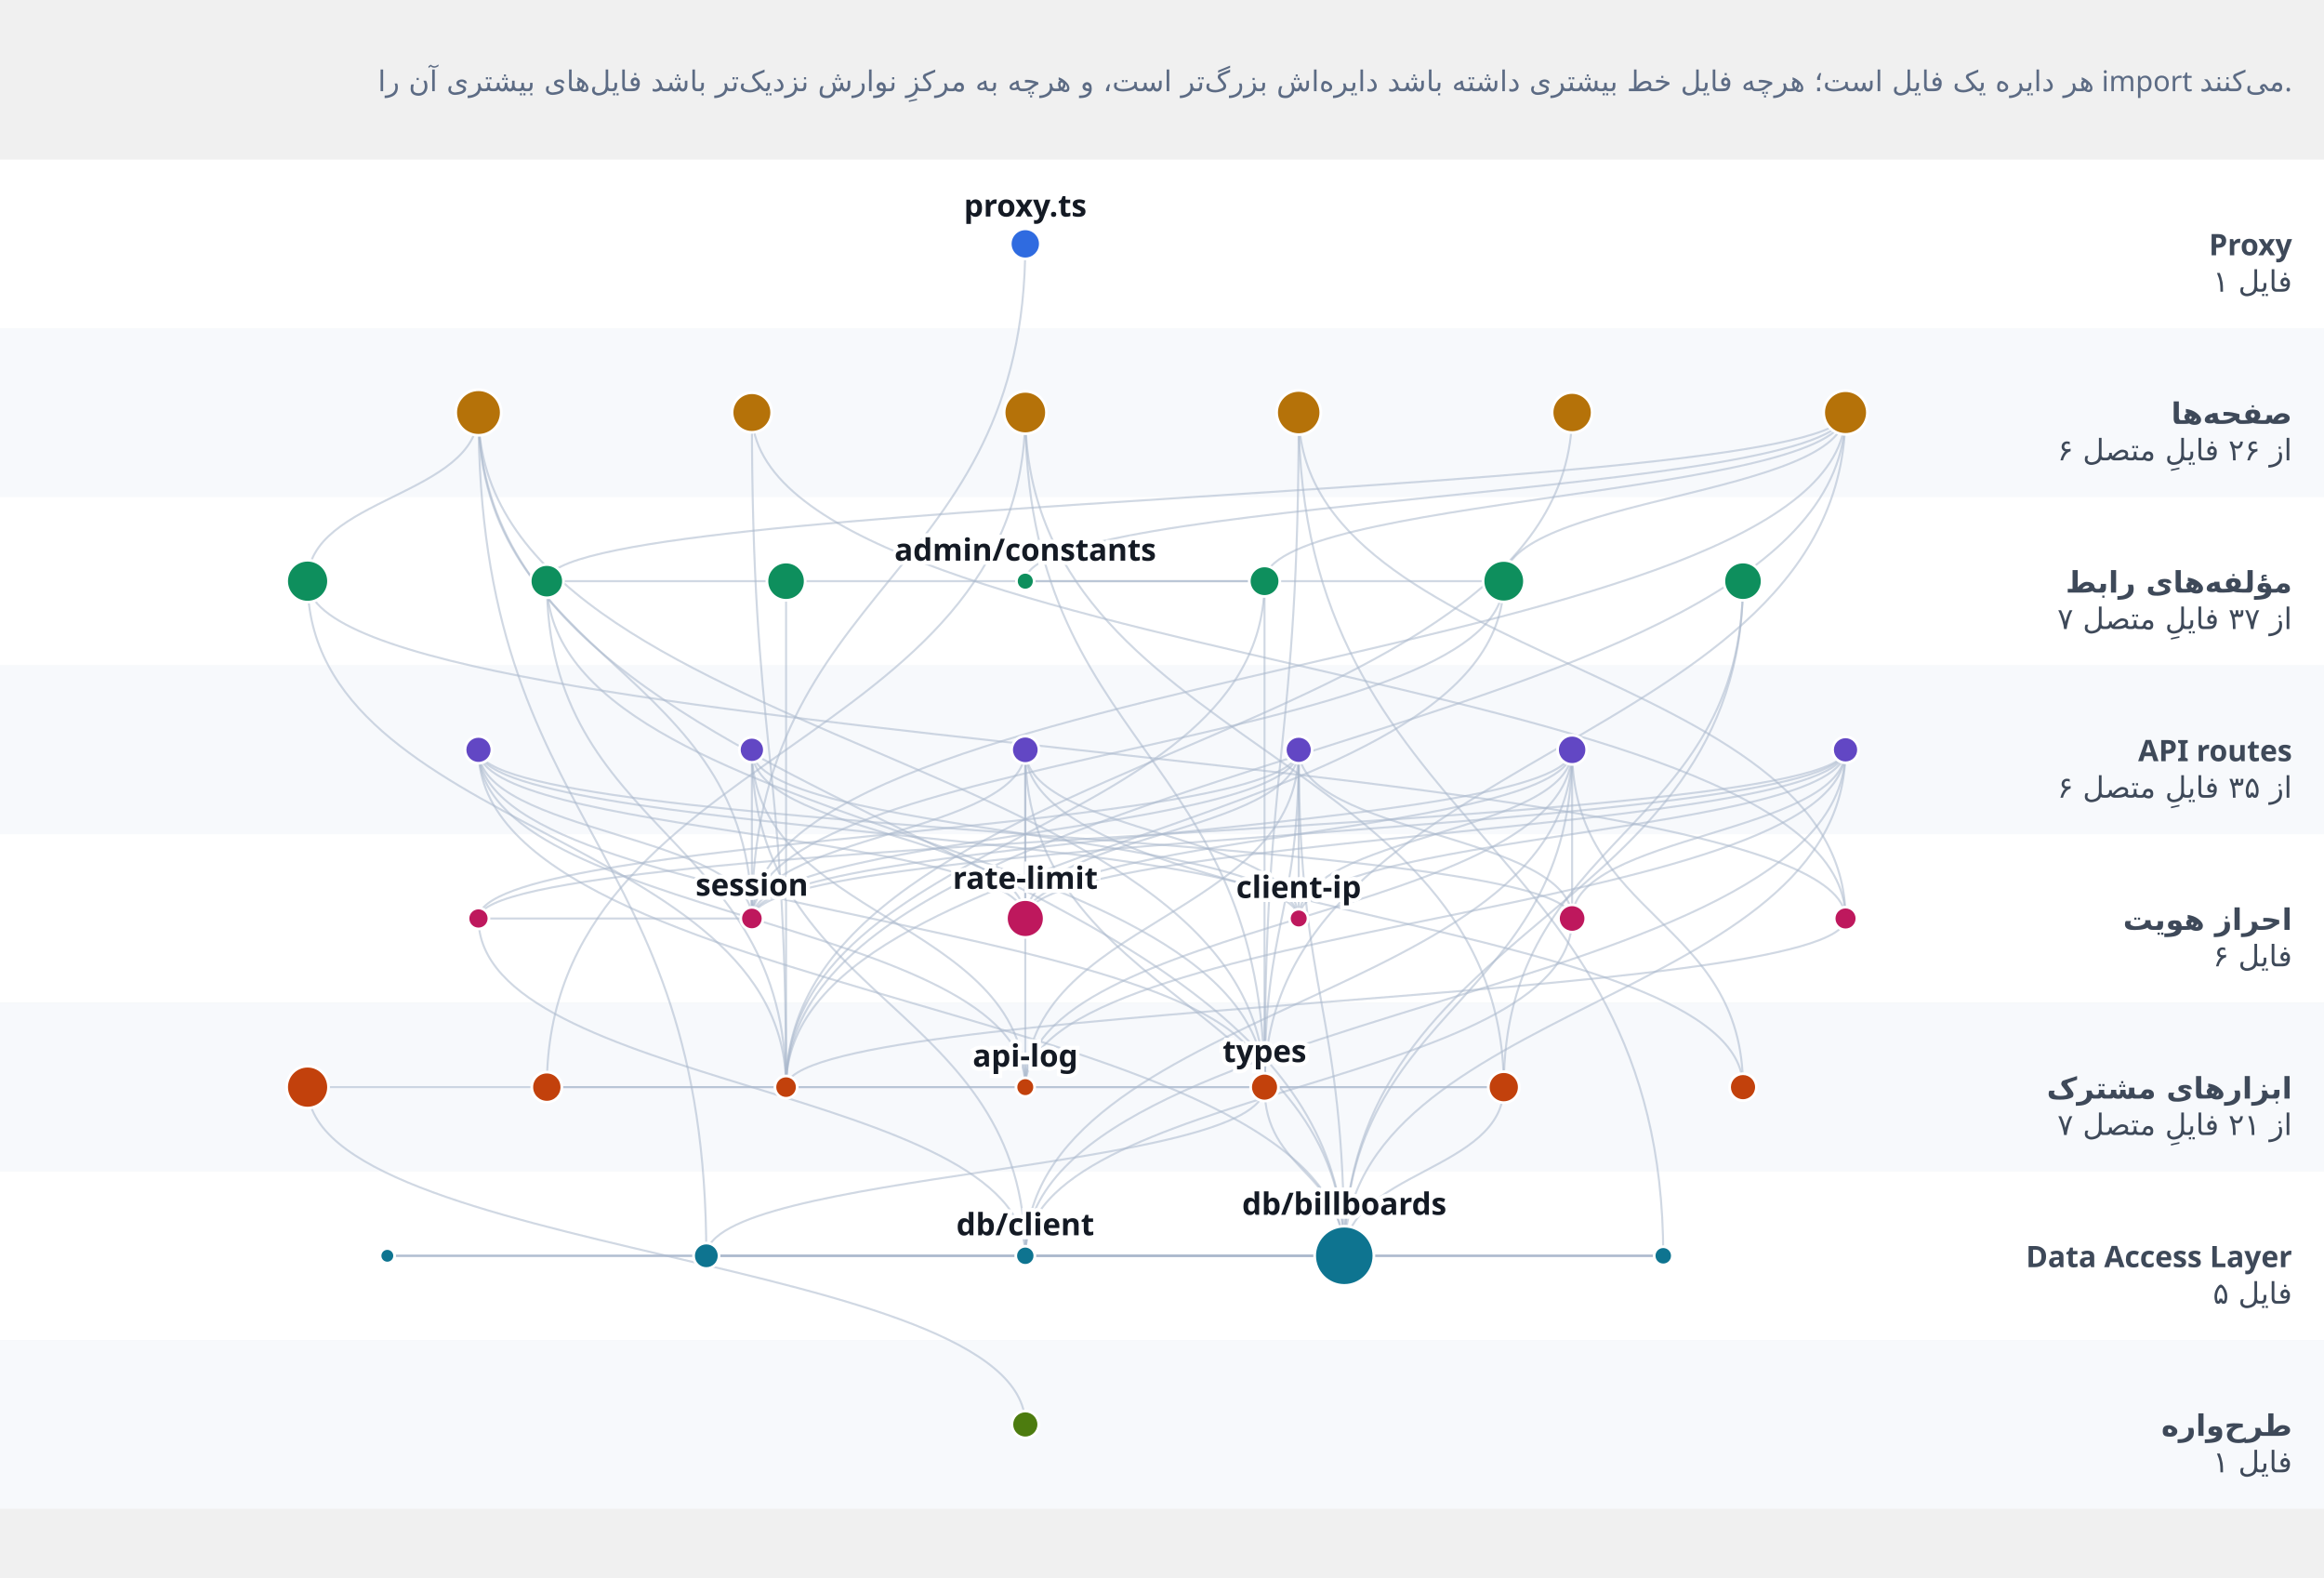
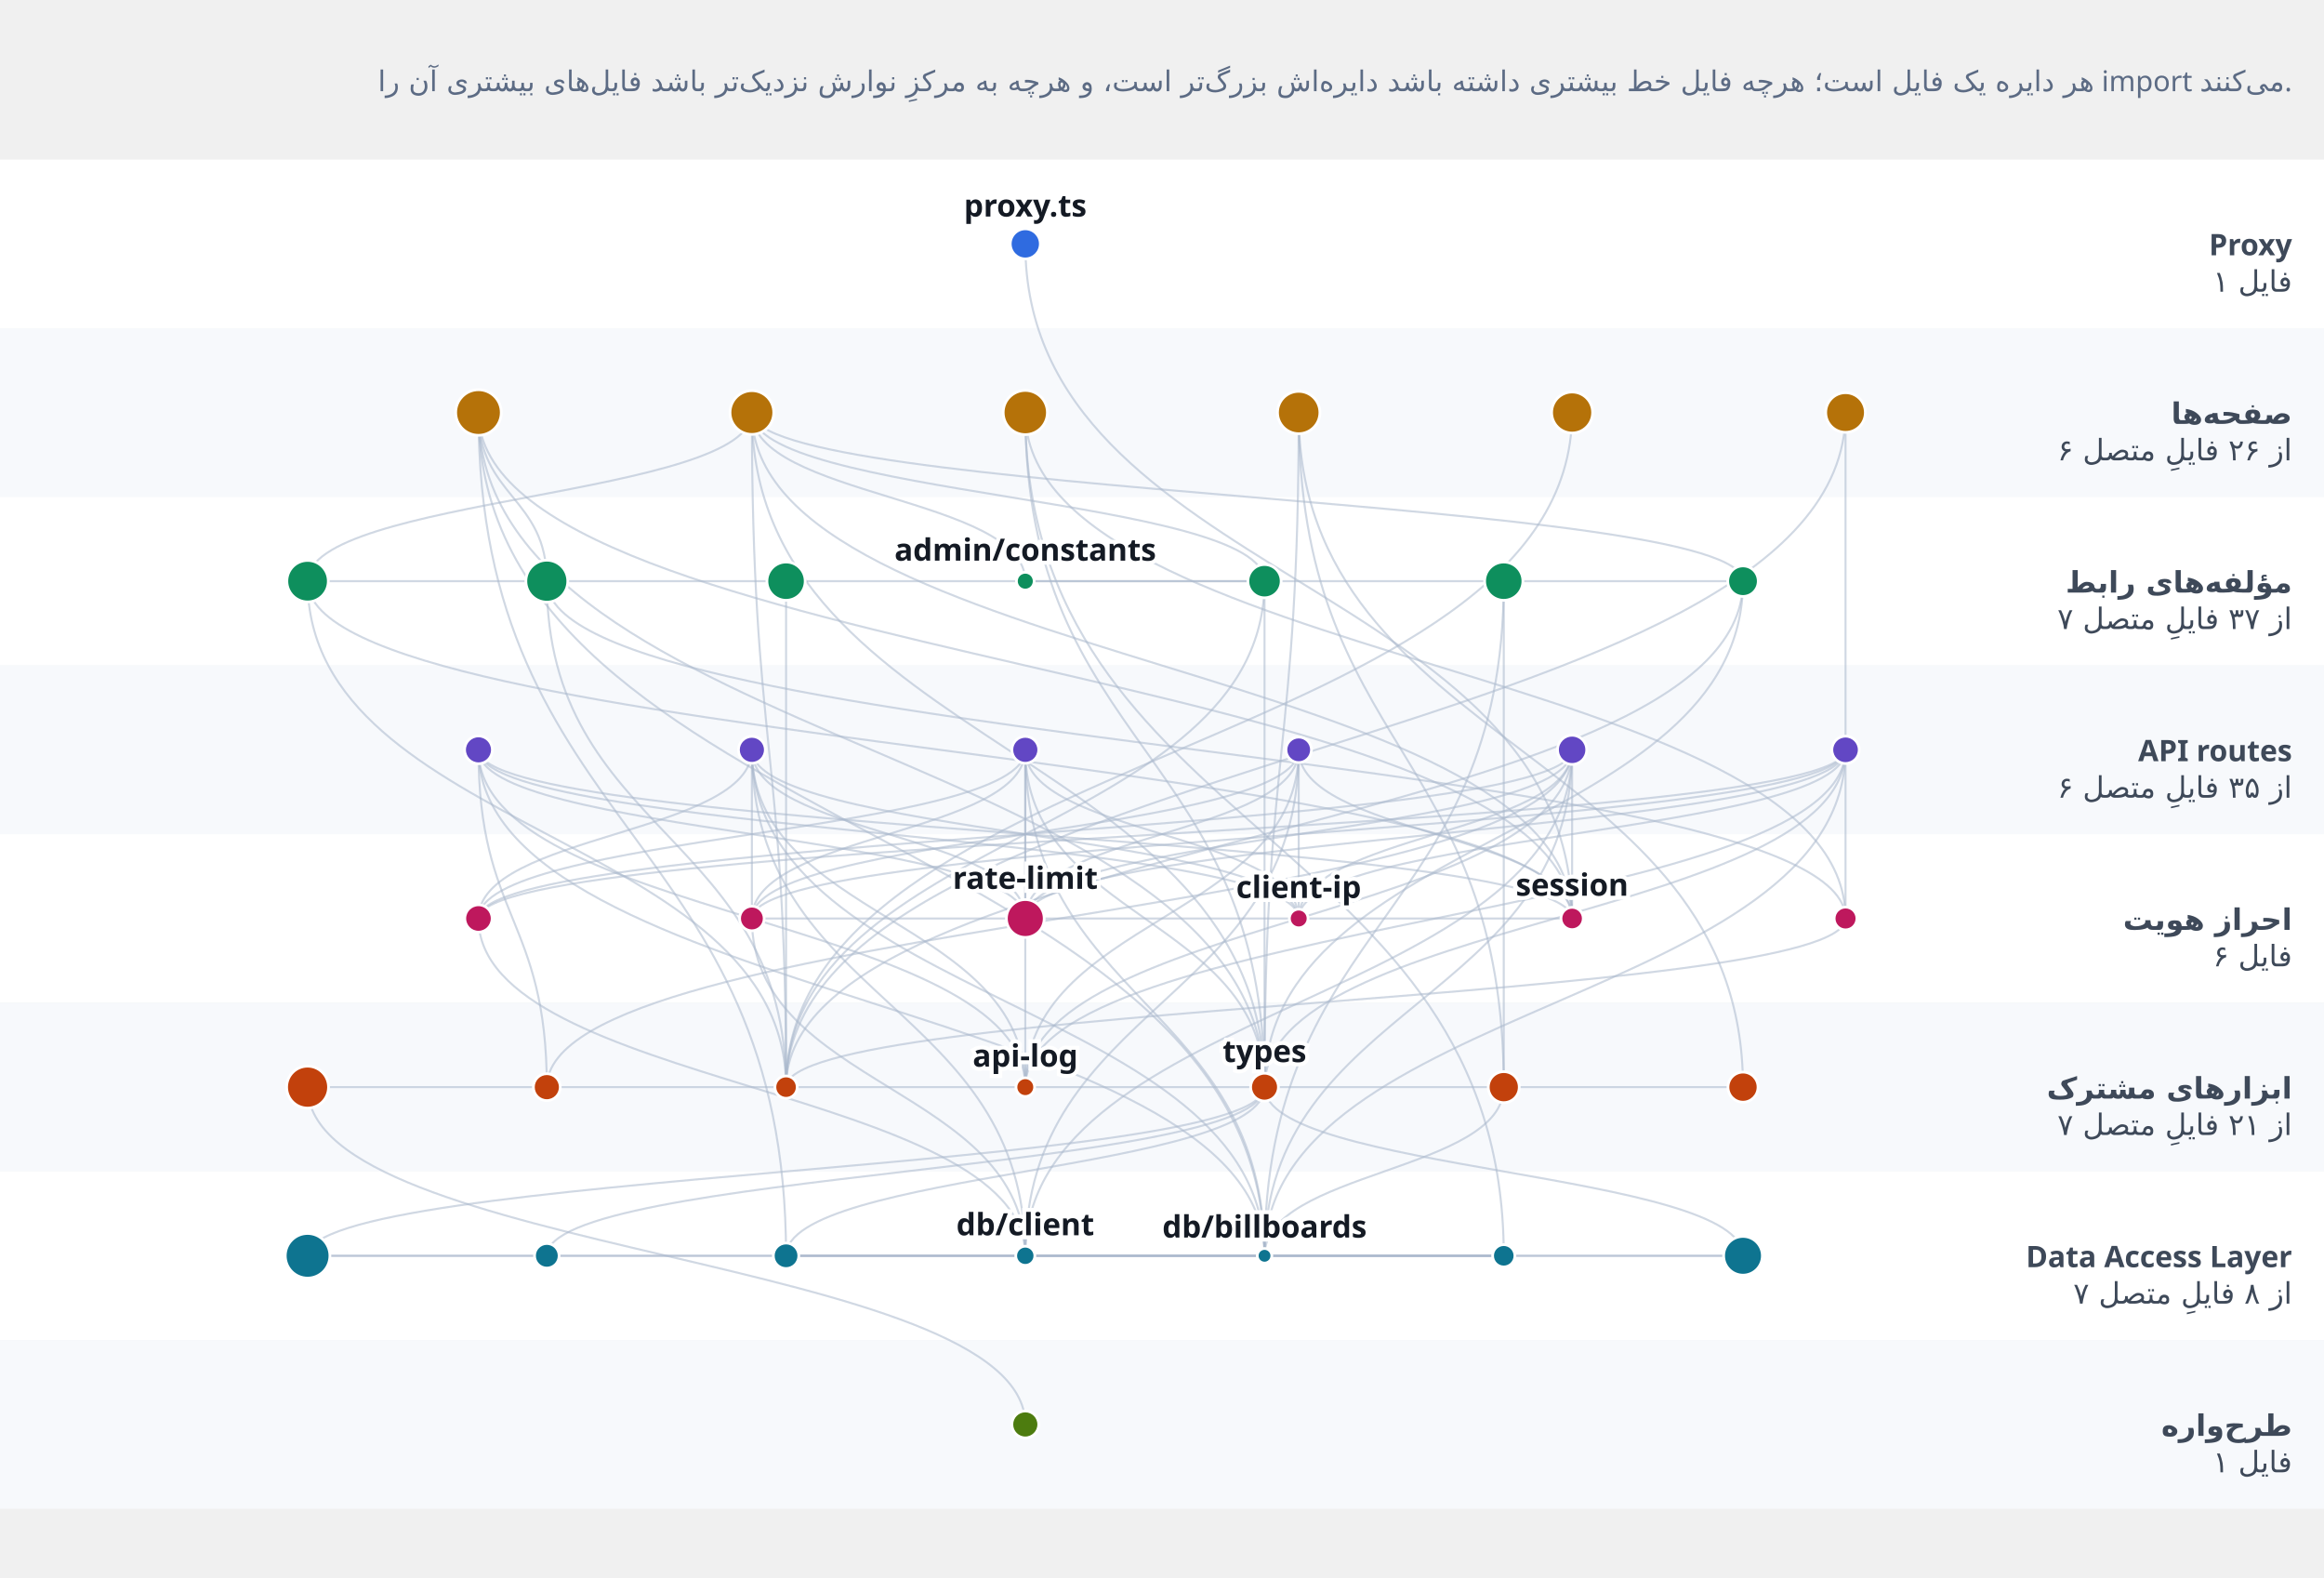
<svg xmlns="http://www.w3.org/2000/svg" viewBox="0 0 1020 692" font-family="Vazirmatn, sans-serif">
  <style>text{font-size:13px;fill:#3E4959}.hub{font-size:13.5px;font-weight:700;fill:#141A24}.key{font-size:12.5px;fill:#5C6B84}</style>
  <text class="key" x="1006" y="40" text-anchor="end">هر دایره یک فایل است؛ هرچه فایل خط بیشتری داشته باشد دایره‌اش بزرگ‌تر است، و هرچه به مرکزِ نوارش نزدیک‌تر باشد فایل‌های بیشتری آن را import می‌کنند.</text>
  <rect x="0" y="70" width="1020" height="74" fill="#FFFFFF" />
  <text x="1006" y="112" text-anchor="end" font-weight="700" fill="#2F6BE0">Proxy</text>
  <text x="1006" y="128" text-anchor="end" font-size="11" fill="#8B97A8">۱ فایل</text>
  <rect x="0" y="144" width="1020" height="74" fill="#F7F9FC" />
  <text x="1006" y="186" text-anchor="end" font-weight="700" fill="#B57209">صفحه‌ها</text>
  <text x="1006" y="202" text-anchor="end" font-size="11" fill="#8B97A8">۶ از ۲۶ فایلِ متصل</text>
  <rect x="0" y="218" width="1020" height="74" fill="#FFFFFF" />
  <text x="1006" y="260" text-anchor="end" font-weight="700" fill="#0E8F5D">مؤلفه‌های رابط</text>
  <text x="1006" y="276" text-anchor="end" font-size="11" fill="#8B97A8">۷ از ۳۷ فایلِ متصل</text>
  <rect x="0" y="292" width="1020" height="74" fill="#F7F9FC" />
  <text x="1006" y="334" text-anchor="end" font-weight="700" fill="#6247C4">API routes</text>
  <text x="1006" y="350" text-anchor="end" font-size="11" fill="#8B97A8">۶ از ۳۵ فایلِ متصل</text>
  <rect x="0" y="366" width="1020" height="74" fill="#FFFFFF" />
  <text x="1006" y="408" text-anchor="end" font-weight="700" fill="#BE185D">احراز هویت</text>
  <text x="1006" y="424" text-anchor="end" font-size="11" fill="#8B97A8">۶ فایل</text>
  <rect x="0" y="440" width="1020" height="74" fill="#F7F9FC" />
  <text x="1006" y="482" text-anchor="end" font-weight="700" fill="#C2410C">ابزارهای مشترک</text>
  <text x="1006" y="498" text-anchor="end" font-size="11" fill="#8B97A8">۷ از ۲۱ فایلِ متصل</text>
  <rect x="0" y="514" width="1020" height="74" fill="#FFFFFF" />
  <text x="1006" y="556" text-anchor="end" font-weight="700" fill="#0E7490">Data Access Layer</text>
-   <text x="1006" y="572" text-anchor="end" font-size="11" fill="#8B97A8">۵ فایل</text>
+   <text x="1006" y="572" text-anchor="end" font-size="11" fill="#8B97A8">۷ از ۸ فایلِ متصل</text>
  <rect x="0" y="588" width="1020" height="74" fill="#F7F9FC" />
  <text x="1006" y="630" text-anchor="end" font-weight="700" fill="#4D7C0F">طرح‌واره</text>
  <text x="1006" y="646" text-anchor="end" font-size="11" fill="#8B97A8">۱ فایل</text>
-   <path d="M450,107 C450,255 330,255 330,403" fill="none" stroke="#AAB8CC" stroke-width="0.9" opacity="0.55" />
-   <path d="M570,181 C570,292 810,292 810,403" fill="none" stroke="#AAB8CC" stroke-width="0.9" opacity="0.55" />
-   <path d="M570,181 C570,366 730,366 730,551" fill="none" stroke="#AAB8CC" stroke-width="0.9" opacity="0.55" />
+   <path d="M450,107 C450,255 690,255 690,403" fill="none" stroke="#AAB8CC" stroke-width="0.9" opacity="0.55" />
+   <path d="M450,181 C450,292 810,292 810,403" fill="none" stroke="#AAB8CC" stroke-width="0.9" opacity="0.55" />
+   <path d="M450,181 C450,366 660,366 660,551" fill="none" stroke="#AAB8CC" stroke-width="0.9" opacity="0.55" />
+   <path d="M450,181 C450,329 555,329 555,477" fill="none" stroke="#AAB8CC" stroke-width="0.9" opacity="0.55" />
+   <path d="M690,181 C690,329 345,329 345,477" fill="none" stroke="#AAB8CC" stroke-width="0.9" opacity="0.55" />
+   <path d="M330,181 C330,218 765,218 765,255" fill="none" stroke="#AAB8CC" stroke-width="0.9" opacity="0.55" />
+   <path d="M330,181 C330,218 555,218 555,255" fill="none" stroke="#AAB8CC" stroke-width="0.9" opacity="0.55" />
+   <path d="M330,181 C330,218 135,218 135,255" fill="none" stroke="#AAB8CC" stroke-width="0.9" opacity="0.55" />
+   <path d="M330,181 C330,218 450,218 450,255" fill="none" stroke="#AAB8CC" stroke-width="0.9" opacity="0.55" />
+   <path d="M330,181 C330,292 690,292 690,403" fill="none" stroke="#AAB8CC" stroke-width="0.9" opacity="0.55" />
+   <path d="M330,181 C330,329 345,329 345,477" fill="none" stroke="#AAB8CC" stroke-width="0.9" opacity="0.55" />
+   <path d="M330,181 C330,329 555,329 555,477" fill="none" stroke="#AAB8CC" stroke-width="0.9" opacity="0.55" />
+   <path d="M570,181 C570,329 660,329 660,477" fill="none" stroke="#AAB8CC" stroke-width="0.9" opacity="0.55" />
+   <path d="M570,181 C570,329 765,329 765,477" fill="none" stroke="#AAB8CC" stroke-width="0.9" opacity="0.55" />
  <path d="M570,181 C570,329 555,329 555,477" fill="none" stroke="#AAB8CC" stroke-width="0.9" opacity="0.55" />
-   <path d="M690,181 C690,329 345,329 345,477" fill="none" stroke="#AAB8CC" stroke-width="0.9" opacity="0.55" />
-   <path d="M810,181 C810,218 555,218 555,255" fill="none" stroke="#AAB8CC" stroke-width="0.9" opacity="0.55" />
-   <path d="M810,181 C810,218 240,218 240,255" fill="none" stroke="#AAB8CC" stroke-width="0.9" opacity="0.55" />
-   <path d="M810,181 C810,218 660,218 660,255" fill="none" stroke="#AAB8CC" stroke-width="0.9" opacity="0.55" />
-   <path d="M810,181 C810,218 450,218 450,255" fill="none" stroke="#AAB8CC" stroke-width="0.9" opacity="0.55" />
-   <path d="M810,181 C810,292 330,292 330,403" fill="none" stroke="#AAB8CC" stroke-width="0.9" opacity="0.55" />
-   <path d="M810,181 C810,329 345,329 345,477" fill="none" stroke="#AAB8CC" stroke-width="0.9" opacity="0.55" />
-   <path d="M810,181 C810,329 555,329 555,477" fill="none" stroke="#AAB8CC" stroke-width="0.9" opacity="0.55" />
-   <path d="M450,181 C450,329 660,329 660,477" fill="none" stroke="#AAB8CC" stroke-width="0.9" opacity="0.55" />
-   <path d="M450,181 C450,329 240,329 240,477" fill="none" stroke="#AAB8CC" stroke-width="0.9" opacity="0.55" />
-   <path d="M450,181 C450,329 555,329 555,477" fill="none" stroke="#AAB8CC" stroke-width="0.9" opacity="0.55" />
+   <path d="M570,329 C570,403 450,403 450,477" fill="none" stroke="#AAB8CC" stroke-width="0.9" opacity="0.55" />
+   <path d="M570,329 C570,366 570,366 570,403" fill="none" stroke="#AAB8CC" stroke-width="0.9" opacity="0.55" />
+   <path d="M570,329 C570,366 450,366 450,403" fill="none" stroke="#AAB8CC" stroke-width="0.9" opacity="0.55" />
+   <path d="M570,329 C570,366 690,366 690,403" fill="none" stroke="#AAB8CC" stroke-width="0.9" opacity="0.55" />
+   <path d="M570,329 C570,366 330,366 330,403" fill="none" stroke="#AAB8CC" stroke-width="0.9" opacity="0.55" />
+   <path d="M570,329 C570,440 450,440 450,551" fill="none" stroke="#AAB8CC" stroke-width="0.9" opacity="0.55" />
+   <path d="M210,329 C210,403 450,403 450,477" fill="none" stroke="#AAB8CC" stroke-width="0.9" opacity="0.55" />
+   <path d="M210,329 C210,366 570,366 570,403" fill="none" stroke="#AAB8CC" stroke-width="0.9" opacity="0.55" />
+   <path d="M210,329 C210,366 450,366 450,403" fill="none" stroke="#AAB8CC" stroke-width="0.9" opacity="0.55" />
+   <path d="M210,329 C210,366 690,366 690,403" fill="none" stroke="#AAB8CC" stroke-width="0.9" opacity="0.55" />
+   <path d="M210,329 C210,440 555,440 555,551" fill="none" stroke="#AAB8CC" stroke-width="0.9" opacity="0.55" />
+   <path d="M210,329 C210,403 240,403 240,477" fill="none" stroke="#AAB8CC" stroke-width="0.9" opacity="0.55" />
+   <path d="M690,329 C690,403 450,403 450,477" fill="none" stroke="#AAB8CC" stroke-width="0.9" opacity="0.55" />
+   <path d="M690,329 C690,366 210,366 210,403" fill="none" stroke="#AAB8CC" stroke-width="0.9" opacity="0.55" />
+   <path d="M690,329 C690,366 570,366 570,403" fill="none" stroke="#AAB8CC" stroke-width="0.9" opacity="0.55" />
+   <path d="M690,329 C690,366 450,366 450,403" fill="none" stroke="#AAB8CC" stroke-width="0.9" opacity="0.55" />
+   <path d="M690,329 C690,366 690,366 690,403" fill="none" stroke="#AAB8CC" stroke-width="0.9" opacity="0.55" />
+   <path d="M690,329 C690,440 555,440 555,551" fill="none" stroke="#AAB8CC" stroke-width="0.9" opacity="0.55" />
+   <path d="M690,329 C690,440 450,440 450,551" fill="none" stroke="#AAB8CC" stroke-width="0.9" opacity="0.55" />
+   <path d="M690,329 C690,403 240,403 240,477" fill="none" stroke="#AAB8CC" stroke-width="0.9" opacity="0.55" />
+   <path d="M450,329 C450,403 450,403 450,477" fill="none" stroke="#AAB8CC" stroke-width="0.9" opacity="0.55" />
+   <path d="M450,329 C450,366 210,366 210,403" fill="none" stroke="#AAB8CC" stroke-width="0.9" opacity="0.55" />
+   <path d="M450,329 C450,366 570,366 570,403" fill="none" stroke="#AAB8CC" stroke-width="0.9" opacity="0.55" />
+   <path d="M450,329 C450,366 450,366 450,403" fill="none" stroke="#AAB8CC" stroke-width="0.9" opacity="0.55" />
+   <path d="M450,329 C450,366 330,366 330,403" fill="none" stroke="#AAB8CC" stroke-width="0.9" opacity="0.55" />
+   <path d="M450,329 C450,440 555,440 555,551" fill="none" stroke="#AAB8CC" stroke-width="0.9" opacity="0.55" />
+   <path d="M450,329 C450,403 555,403 555,477" fill="none" stroke="#AAB8CC" stroke-width="0.9" opacity="0.55" />
+   <path d="M810,329 C810,403 450,403 450,477" fill="none" stroke="#AAB8CC" stroke-width="0.9" opacity="0.55" />
+   <path d="M810,329 C810,366 210,366 210,403" fill="none" stroke="#AAB8CC" stroke-width="0.9" opacity="0.55" />
+   <path d="M810,329 C810,366 570,366 570,403" fill="none" stroke="#AAB8CC" stroke-width="0.9" opacity="0.55" />
+   <path d="M810,329 C810,366 450,366 450,403" fill="none" stroke="#AAB8CC" stroke-width="0.9" opacity="0.55" />
+   <path d="M810,329 C810,366 330,366 330,403" fill="none" stroke="#AAB8CC" stroke-width="0.9" opacity="0.55" />
+   <path d="M810,329 C810,440 555,440 555,551" fill="none" stroke="#AAB8CC" stroke-width="0.9" opacity="0.55" />
+   <path d="M810,329 C810,403 555,403 555,477" fill="none" stroke="#AAB8CC" stroke-width="0.9" opacity="0.55" />
  <path d="M330,329 C330,403 450,403 450,477" fill="none" stroke="#AAB8CC" stroke-width="0.9" opacity="0.55" />
+   <path d="M330,329 C330,366 210,366 210,403" fill="none" stroke="#AAB8CC" stroke-width="0.9" opacity="0.55" />
  <path d="M330,329 C330,366 570,366 570,403" fill="none" stroke="#AAB8CC" stroke-width="0.9" opacity="0.55" />
  <path d="M330,329 C330,366 450,366 450,403" fill="none" stroke="#AAB8CC" stroke-width="0.9" opacity="0.55" />
  <path d="M330,329 C330,366 330,366 330,403" fill="none" stroke="#AAB8CC" stroke-width="0.9" opacity="0.55" />
+   <path d="M330,329 C330,440 555,440 555,551" fill="none" stroke="#AAB8CC" stroke-width="0.9" opacity="0.55" />
  <path d="M330,329 C330,440 450,440 450,551" fill="none" stroke="#AAB8CC" stroke-width="0.9" opacity="0.55" />
-   <path d="M450,329 C450,403 450,403 450,477" fill="none" stroke="#AAB8CC" stroke-width="0.9" opacity="0.55" />
-   <path d="M450,329 C450,366 570,366 570,403" fill="none" stroke="#AAB8CC" stroke-width="0.9" opacity="0.55" />
-   <path d="M450,329 C450,366 450,366 450,403" fill="none" stroke="#AAB8CC" stroke-width="0.9" opacity="0.55" />
-   <path d="M450,329 C450,366 330,366 330,403" fill="none" stroke="#AAB8CC" stroke-width="0.9" opacity="0.55" />
-   <path d="M450,329 C450,440 590,440 590,551" fill="none" stroke="#AAB8CC" stroke-width="0.9" opacity="0.55" />
-   <path d="M450,329 C450,403 765,403 765,477" fill="none" stroke="#AAB8CC" stroke-width="0.9" opacity="0.55" />
-   <path d="M690,329 C690,403 450,403 450,477" fill="none" stroke="#AAB8CC" stroke-width="0.9" opacity="0.55" />
-   <path d="M690,329 C690,366 690,366 690,403" fill="none" stroke="#AAB8CC" stroke-width="0.9" opacity="0.55" />
-   <path d="M690,329 C690,366 570,366 570,403" fill="none" stroke="#AAB8CC" stroke-width="0.9" opacity="0.55" />
-   <path d="M690,329 C690,366 450,366 450,403" fill="none" stroke="#AAB8CC" stroke-width="0.9" opacity="0.55" />
-   <path d="M690,329 C690,366 330,366 330,403" fill="none" stroke="#AAB8CC" stroke-width="0.9" opacity="0.55" />
-   <path d="M690,329 C690,440 590,440 590,551" fill="none" stroke="#AAB8CC" stroke-width="0.9" opacity="0.55" />
-   <path d="M690,329 C690,440 450,440 450,551" fill="none" stroke="#AAB8CC" stroke-width="0.9" opacity="0.55" />
-   <path d="M690,329 C690,403 765,403 765,477" fill="none" stroke="#AAB8CC" stroke-width="0.9" opacity="0.55" />
-   <path d="M570,329 C570,403 450,403 450,477" fill="none" stroke="#AAB8CC" stroke-width="0.9" opacity="0.55" />
-   <path d="M570,329 C570,366 690,366 690,403" fill="none" stroke="#AAB8CC" stroke-width="0.9" opacity="0.55" />
-   <path d="M570,329 C570,366 570,366 570,403" fill="none" stroke="#AAB8CC" stroke-width="0.9" opacity="0.55" />
-   <path d="M570,329 C570,366 450,366 450,403" fill="none" stroke="#AAB8CC" stroke-width="0.9" opacity="0.55" />
-   <path d="M570,329 C570,366 330,366 330,403" fill="none" stroke="#AAB8CC" stroke-width="0.9" opacity="0.55" />
-   <path d="M570,329 C570,366 210,366 210,403" fill="none" stroke="#AAB8CC" stroke-width="0.9" opacity="0.55" />
-   <path d="M570,329 C570,440 590,440 590,551" fill="none" stroke="#AAB8CC" stroke-width="0.9" opacity="0.55" />
-   <path d="M570,329 C570,403 555,403 555,477" fill="none" stroke="#AAB8CC" stroke-width="0.9" opacity="0.55" />
-   <path d="M210,329 C210,403 450,403 450,477" fill="none" stroke="#AAB8CC" stroke-width="0.9" opacity="0.55" />
-   <path d="M210,329 C210,366 690,366 690,403" fill="none" stroke="#AAB8CC" stroke-width="0.9" opacity="0.55" />
-   <path d="M210,329 C210,366 570,366 570,403" fill="none" stroke="#AAB8CC" stroke-width="0.9" opacity="0.55" />
-   <path d="M210,329 C210,366 450,366 450,403" fill="none" stroke="#AAB8CC" stroke-width="0.9" opacity="0.55" />
-   <path d="M210,329 C210,366 330,366 330,403" fill="none" stroke="#AAB8CC" stroke-width="0.9" opacity="0.55" />
-   <path d="M210,329 C210,440 590,440 590,551" fill="none" stroke="#AAB8CC" stroke-width="0.9" opacity="0.55" />
-   <path d="M210,329 C210,403 555,403 555,477" fill="none" stroke="#AAB8CC" stroke-width="0.9" opacity="0.55" />
-   <path d="M810,329 C810,403 450,403 450,477" fill="none" stroke="#AAB8CC" stroke-width="0.9" opacity="0.55" />
-   <path d="M810,329 C810,366 690,366 690,403" fill="none" stroke="#AAB8CC" stroke-width="0.9" opacity="0.55" />
-   <path d="M810,329 C810,366 570,366 570,403" fill="none" stroke="#AAB8CC" stroke-width="0.9" opacity="0.55" />
-   <path d="M810,329 C810,366 450,366 450,403" fill="none" stroke="#AAB8CC" stroke-width="0.9" opacity="0.55" />
-   <path d="M810,329 C810,366 330,366 330,403" fill="none" stroke="#AAB8CC" stroke-width="0.9" opacity="0.55" />
-   <path d="M810,329 C810,366 210,366 210,403" fill="none" stroke="#AAB8CC" stroke-width="0.9" opacity="0.55" />
-   <path d="M810,329 C810,440 590,440 590,551" fill="none" stroke="#AAB8CC" stroke-width="0.9" opacity="0.55" />
-   <path d="M810,329 C810,440 450,440 450,551" fill="none" stroke="#AAB8CC" stroke-width="0.9" opacity="0.55" />
-   <path d="M210,181 C210,218 135,218 135,255" fill="none" stroke="#AAB8CC" stroke-width="0.9" opacity="0.55" />
-   <path d="M210,181 C210,292 330,292 330,403" fill="none" stroke="#AAB8CC" stroke-width="0.9" opacity="0.55" />
-   <path d="M210,181 C210,366 590,366 590,551" fill="none" stroke="#AAB8CC" stroke-width="0.9" opacity="0.55" />
-   <path d="M210,181 C210,366 310,366 310,551" fill="none" stroke="#AAB8CC" stroke-width="0.9" opacity="0.55" />
+   <path d="M210,181 C210,218 240,218 240,255" fill="none" stroke="#AAB8CC" stroke-width="0.9" opacity="0.55" />
+   <path d="M210,181 C210,292 690,292 690,403" fill="none" stroke="#AAB8CC" stroke-width="0.9" opacity="0.55" />
+   <path d="M210,181 C210,366 555,366 555,551" fill="none" stroke="#AAB8CC" stroke-width="0.9" opacity="0.55" />
+   <path d="M210,181 C210,366 345,366 345,551" fill="none" stroke="#AAB8CC" stroke-width="0.9" opacity="0.55" />
  <path d="M210,181 C210,329 555,329 555,477" fill="none" stroke="#AAB8CC" stroke-width="0.9" opacity="0.55" />
-   <path d="M330,181 C330,292 810,292 810,403" fill="none" stroke="#AAB8CC" stroke-width="0.9" opacity="0.55" />
-   <path d="M330,181 C330,329 345,329 345,477" fill="none" stroke="#AAB8CC" stroke-width="0.9" opacity="0.55" />
+   <path d="M810,181 C810,292 810,292 810,403" fill="none" stroke="#AAB8CC" stroke-width="0.9" opacity="0.55" />
+   <path d="M810,181 C810,329 345,329 345,477" fill="none" stroke="#AAB8CC" stroke-width="0.9" opacity="0.55" />
  <path d="M450,625 C450,551 135,551 135,477" fill="none" stroke="#AAB8CC" stroke-width="0.9" opacity="0.55" />
-   <path d="M135,255 C135,329 810,329 810,403" fill="none" stroke="#AAB8CC" stroke-width="0.9" opacity="0.55" />
+   <path d="M240,255 C240,329 810,329 810,403" fill="none" stroke="#AAB8CC" stroke-width="0.9" opacity="0.55" />
+   <path d="M240,255 C240,366 345,366 345,477" fill="none" stroke="#AAB8CC" stroke-width="0.9" opacity="0.55" />
+   <path d="M660,255 C660,403 555,403 555,551" fill="none" stroke="#AAB8CC" stroke-width="0.9" opacity="0.55" />
+   <path d="M660,255 C660,366 660,366 660,477" fill="none" stroke="#AAB8CC" stroke-width="0.9" opacity="0.55" />
+   <path d="M345,255 C345,366 345,366 345,477" fill="none" stroke="#AAB8CC" stroke-width="0.9" opacity="0.55" />
+   <path d="M135,255 C135,255 450,255 450,255" fill="none" stroke="#AAB8CC" stroke-width="0.9" opacity="0.55" />
+   <path d="M135,255 C135,329 690,329 690,403" fill="none" stroke="#AAB8CC" stroke-width="0.9" opacity="0.55" />
  <path d="M135,255 C135,366 345,366 345,477" fill="none" stroke="#AAB8CC" stroke-width="0.9" opacity="0.55" />
-   <path d="M765,255 C765,403 590,403 590,551" fill="none" stroke="#AAB8CC" stroke-width="0.9" opacity="0.55" />
-   <path d="M765,255 C765,366 660,366 660,477" fill="none" stroke="#AAB8CC" stroke-width="0.9" opacity="0.55" />
-   <path d="M345,255 C345,366 345,366 345,477" fill="none" stroke="#AAB8CC" stroke-width="0.9" opacity="0.55" />
-   <path d="M660,255 C660,255 450,255 450,255" fill="none" stroke="#AAB8CC" stroke-width="0.9" opacity="0.55" />
-   <path d="M660,255 C660,329 330,329 330,403" fill="none" stroke="#AAB8CC" stroke-width="0.9" opacity="0.55" />
-   <path d="M660,255 C660,366 345,366 345,477" fill="none" stroke="#AAB8CC" stroke-width="0.9" opacity="0.55" />
-   <path d="M240,255 C240,255 450,255 450,255" fill="none" stroke="#AAB8CC" stroke-width="0.9" opacity="0.55" />
-   <path d="M240,255 C240,366 345,366 345,477" fill="none" stroke="#AAB8CC" stroke-width="0.9" opacity="0.55" />
-   <path d="M240,255 C240,366 555,366 555,477" fill="none" stroke="#AAB8CC" stroke-width="0.9" opacity="0.55" />
  <path d="M555,255 C555,255 450,255 450,255" fill="none" stroke="#AAB8CC" stroke-width="0.9" opacity="0.55" />
  <path d="M555,255 C555,366 345,366 345,477" fill="none" stroke="#AAB8CC" stroke-width="0.9" opacity="0.55" />
  <path d="M555,255 C555,366 555,366 555,477" fill="none" stroke="#AAB8CC" stroke-width="0.9" opacity="0.55" />
+   <path d="M765,255 C765,255 450,255 450,255" fill="none" stroke="#AAB8CC" stroke-width="0.9" opacity="0.55" />
+   <path d="M765,255 C765,366 345,366 345,477" fill="none" stroke="#AAB8CC" stroke-width="0.9" opacity="0.55" />
+   <path d="M765,255 C765,366 555,366 555,477" fill="none" stroke="#AAB8CC" stroke-width="0.9" opacity="0.55" />
  <path d="M135,477 C135,477 555,477 555,477" fill="none" stroke="#AAB8CC" stroke-width="0.9" opacity="0.55" />
-   <path d="M660,477 C660,514 590,514 590,551" fill="none" stroke="#AAB8CC" stroke-width="0.9" opacity="0.55" />
-   <path d="M660,477 C660,477 240,477 240,477" fill="none" stroke="#AAB8CC" stroke-width="0.9" opacity="0.55" />
+   <path d="M660,477 C660,514 555,514 555,551" fill="none" stroke="#AAB8CC" stroke-width="0.9" opacity="0.55" />
+   <path d="M660,477 C660,477 765,477 765,477" fill="none" stroke="#AAB8CC" stroke-width="0.9" opacity="0.55" />
  <path d="M660,477 C660,477 555,477 555,477" fill="none" stroke="#AAB8CC" stroke-width="0.9" opacity="0.55" />
  <path d="M810,403 C810,440 345,440 345,477" fill="none" stroke="#AAB8CC" stroke-width="0.9" opacity="0.55" />
-   <path d="M210,403 C210,403 330,403 330,403" fill="none" stroke="#AAB8CC" stroke-width="0.9" opacity="0.55" />
+   <path d="M330,403 C330,403 690,403 690,403" fill="none" stroke="#AAB8CC" stroke-width="0.9" opacity="0.55" />
+   <path d="M330,403 C330,477 450,477 450,551" fill="none" stroke="#AAB8CC" stroke-width="0.9" opacity="0.55" />
  <path d="M210,403 C210,477 450,477 450,551" fill="none" stroke="#AAB8CC" stroke-width="0.9" opacity="0.55" />
-   <path d="M690,403 C690,477 450,477 450,551" fill="none" stroke="#AAB8CC" stroke-width="0.9" opacity="0.55" />
-   <path d="M730,551 C730,551 590,551 590,551" fill="none" stroke="#AAB8CC" stroke-width="0.9" opacity="0.55" />
-   <path d="M730,551 C730,551 450,551 450,551" fill="none" stroke="#AAB8CC" stroke-width="0.9" opacity="0.55" />
-   <path d="M730,551 C730,551 170,551 170,551" fill="none" stroke="#AAB8CC" stroke-width="0.9" opacity="0.55" />
-   <path d="M590,551 C590,551 450,551 450,551" fill="none" stroke="#AAB8CC" stroke-width="0.9" opacity="0.55" />
-   <path d="M590,551 C590,551 170,551 170,551" fill="none" stroke="#AAB8CC" stroke-width="0.9" opacity="0.55" />
-   <path d="M590,551 C590,514 555,514 555,477" fill="none" stroke="#AAB8CC" stroke-width="0.9" opacity="0.55" />
-   <path d="M310,551 C310,551 590,551 590,551" fill="none" stroke="#AAB8CC" stroke-width="0.9" opacity="0.55" />
-   <path d="M310,551 C310,551 730,551 730,551" fill="none" stroke="#AAB8CC" stroke-width="0.9" opacity="0.55" />
-   <path d="M310,551 C310,514 555,514 555,477" fill="none" stroke="#AAB8CC" stroke-width="0.9" opacity="0.55" />
-   <path d="M450,551 C450,551 170,551 170,551" fill="none" stroke="#AAB8CC" stroke-width="0.9" opacity="0.55" />
-   <circle cx="330" cy="181" r="8.7" fill="#B57209" stroke="#fff" stroke-width="1.2" />
-   <circle cx="450" cy="329" r="6.0" fill="#6247C4" stroke="#fff" stroke-width="1.2" />
-   <circle cx="690" cy="181" r="8.8" fill="#B57209" stroke="#fff" stroke-width="1.2" />
-   <circle cx="570" cy="329" r="5.9" fill="#6247C4" stroke="#fff" stroke-width="1.2" />
+   <path d="M660,551 C660,551 555,551 555,551" fill="none" stroke="#AAB8CC" stroke-width="0.9" opacity="0.55" />
+   <path d="M660,551 C660,551 450,551 450,551" fill="none" stroke="#AAB8CC" stroke-width="0.9" opacity="0.55" />
+   <path d="M345,551 C345,551 555,551 555,551" fill="none" stroke="#AAB8CC" stroke-width="0.9" opacity="0.55" />
+   <path d="M345,551 C345,551 660,551 660,551" fill="none" stroke="#AAB8CC" stroke-width="0.9" opacity="0.55" />
+   <path d="M345,551 C345,514 555,514 555,477" fill="none" stroke="#AAB8CC" stroke-width="0.9" opacity="0.55" />
+   <path d="M135,551 C135,551 240,551 240,551" fill="none" stroke="#AAB8CC" stroke-width="0.9" opacity="0.55" />
+   <path d="M135,551 C135,551 450,551 450,551" fill="none" stroke="#AAB8CC" stroke-width="0.9" opacity="0.55" />
+   <path d="M135,551 C135,514 555,514 555,477" fill="none" stroke="#AAB8CC" stroke-width="0.9" opacity="0.55" />
+   <path d="M240,551 C240,514 555,514 555,477" fill="none" stroke="#AAB8CC" stroke-width="0.9" opacity="0.55" />
+   <path d="M765,551 C765,551 240,551 240,551" fill="none" stroke="#AAB8CC" stroke-width="0.9" opacity="0.55" />
+   <path d="M765,551 C765,551 450,551 450,551" fill="none" stroke="#AAB8CC" stroke-width="0.9" opacity="0.55" />
+   <path d="M765,551 C765,514 555,514 555,477" fill="none" stroke="#AAB8CC" stroke-width="0.9" opacity="0.55" />
+   <circle cx="330" cy="181" r="9.6" fill="#B57209" stroke="#fff" stroke-width="1.2" />
+   <circle cx="450" cy="329" r="5.9" fill="#6247C4" stroke="#fff" stroke-width="1.2" />
+   <circle cx="570" cy="329" r="5.6" fill="#6247C4" stroke="#fff" stroke-width="1.2" />
+   <circle cx="450" cy="625" r="5.9" fill="#4D7C0F" stroke="#fff" stroke-width="1.2" />
+   <circle cx="330" cy="329" r="5.9" fill="#6247C4" stroke="#fff" stroke-width="1.2" />
+   <circle cx="690" cy="329" r="6.4" fill="#6247C4" stroke="#fff" stroke-width="1.2" />
+   <circle cx="450" cy="107" r="6.6" fill="#2F6BE0" stroke="#fff" stroke-width="1.2" />
+   <circle cx="690" cy="181" r="9.0" fill="#B57209" stroke="#fff" stroke-width="1.2" />
  <circle cx="210" cy="181" r="10.0" fill="#B57209" stroke="#fff" stroke-width="1.2" />
-   <circle cx="330" cy="329" r="5.5" fill="#6247C4" stroke="#fff" stroke-width="1.2" />
-   <circle cx="450" cy="107" r="6.6" fill="#2F6BE0" stroke="#fff" stroke-width="1.2" />
-   <circle cx="690" cy="329" r="6.4" fill="#6247C4" stroke="#fff" stroke-width="1.2" />
-   <circle cx="210" cy="329" r="5.9" fill="#6247C4" stroke="#fff" stroke-width="1.2" />
-   <circle cx="450" cy="625" r="5.9" fill="#4D7C0F" stroke="#fff" stroke-width="1.2" />
-   <circle cx="810" cy="329" r="5.7" fill="#6247C4" stroke="#fff" stroke-width="1.2" />
-   <circle cx="810" cy="181" r="9.6" fill="#B57209" stroke="#fff" stroke-width="1.2" />
-   <circle cx="555" cy="255" r="6.7" fill="#0E8F5D" stroke="#fff" stroke-width="1.2" />
-   <circle cx="450" cy="181" r="9.3" fill="#B57209" stroke="#fff" stroke-width="1.2" />
-   <circle cx="570" cy="181" r="9.7" fill="#B57209" stroke="#fff" stroke-width="1.2" />
+   <circle cx="210" cy="329" r="6.1" fill="#6247C4" stroke="#fff" stroke-width="1.2" />
+   <circle cx="765" cy="551" r="8.5" fill="#0E7490" stroke="#fff" stroke-width="1.2" />
+   <circle cx="810" cy="181" r="8.7" fill="#B57209" stroke="#fff" stroke-width="1.2" />
+   <circle cx="810" cy="329" r="6.0" fill="#6247C4" stroke="#fff" stroke-width="1.2" />
+   <circle cx="135" cy="551" r="9.8" fill="#0E7490" stroke="#fff" stroke-width="1.2" />
+   <circle cx="555" cy="255" r="7.3" fill="#0E8F5D" stroke="#fff" stroke-width="1.2" />
+   <circle cx="345" cy="255" r="8.4" fill="#0E8F5D" stroke="#fff" stroke-width="1.2" />
+   <circle cx="660" cy="255" r="8.4" fill="#0E8F5D" stroke="#fff" stroke-width="1.2" />
+   <circle cx="240" cy="255" r="9.2" fill="#0E8F5D" stroke="#fff" stroke-width="1.2" />
  <circle cx="135" cy="477" r="9.2" fill="#C2410C" stroke="#fff" stroke-width="1.2" />
-   <circle cx="345" cy="255" r="8.4" fill="#0E8F5D" stroke="#fff" stroke-width="1.2" />
-   <circle cx="660" cy="255" r="9.1" fill="#0E8F5D" stroke="#fff" stroke-width="1.2" />
-   <circle cx="240" cy="255" r="7.3" fill="#0E8F5D" stroke="#fff" stroke-width="1.2" />
-   <circle cx="765" cy="255" r="8.4" fill="#0E8F5D" stroke="#fff" stroke-width="1.2" />
-   <circle cx="135" cy="255" r="9.2" fill="#0E8F5D" stroke="#fff" stroke-width="1.2" />
-   <circle cx="730" cy="551" r="4.0" fill="#0E7490" stroke="#fff" stroke-width="1.2" />
-   <circle cx="240" cy="477" r="6.6" fill="#C2410C" stroke="#fff" stroke-width="1.2" />
-   <circle cx="170" cy="551" r="3.2" fill="#0E7490" stroke="#fff" stroke-width="1.2" />
-   <circle cx="765" cy="477" r="5.9" fill="#C2410C" stroke="#fff" stroke-width="1.2" />
+   <circle cx="765" cy="255" r="6.7" fill="#0E8F5D" stroke="#fff" stroke-width="1.2" />
+   <circle cx="450" cy="181" r="9.7" fill="#B57209" stroke="#fff" stroke-width="1.2" />
+   <circle cx="570" cy="181" r="9.3" fill="#B57209" stroke="#fff" stroke-width="1.2" />
+   <circle cx="135" cy="255" r="9.1" fill="#0E8F5D" stroke="#fff" stroke-width="1.2" />
+   <circle cx="240" cy="551" r="5.4" fill="#0E7490" stroke="#fff" stroke-width="1.2" />
+   <circle cx="240" cy="477" r="5.9" fill="#C2410C" stroke="#fff" stroke-width="1.2" />
+   <circle cx="765" cy="477" r="6.6" fill="#C2410C" stroke="#fff" stroke-width="1.2" />
+   <circle cx="660" cy="551" r="4.9" fill="#0E7490" stroke="#fff" stroke-width="1.2" />
+   <circle cx="345" cy="551" r="5.6" fill="#0E7490" stroke="#fff" stroke-width="1.2" />
  <circle cx="660" cy="477" r="6.8" fill="#C2410C" stroke="#fff" stroke-width="1.2" />
-   <circle cx="310" cy="551" r="5.6" fill="#0E7490" stroke="#fff" stroke-width="1.2" />
  <circle cx="810" cy="403" r="5.0" fill="#BE185D" stroke="#fff" stroke-width="1.2" />
  <circle cx="450" cy="255" r="3.9" fill="#0E8F5D" stroke="#fff" stroke-width="1.2" />
-   <circle cx="210" cy="403" r="4.6" fill="#BE185D" stroke="#fff" stroke-width="1.2" />
-   <circle cx="690" cy="403" r="6.0" fill="#BE185D" stroke="#fff" stroke-width="1.2" />
+   <circle cx="210" cy="403" r="6.0" fill="#BE185D" stroke="#fff" stroke-width="1.2" />
  <circle cx="345" cy="477" r="4.9" fill="#C2410C" stroke="#fff" stroke-width="1.2" />
-   <circle cx="590" cy="551" r="13.0" fill="#0E7490" stroke="#fff" stroke-width="1.2" />
+   <circle cx="690" cy="403" r="4.9" fill="#BE185D" stroke="#fff" stroke-width="1.2" />
+   <circle cx="555" cy="551" r="3.2" fill="#0E7490" stroke="#fff" stroke-width="1.2" />
+   <circle cx="330" cy="403" r="5.4" fill="#BE185D" stroke="#fff" stroke-width="1.2" />
  <circle cx="555" cy="477" r="6.1" fill="#C2410C" stroke="#fff" stroke-width="1.2" />
  <circle cx="450" cy="551" r="4.2" fill="#0E7490" stroke="#fff" stroke-width="1.2" />
-   <circle cx="330" cy="403" r="4.9" fill="#BE185D" stroke="#fff" stroke-width="1.2" />
+   <circle cx="450" cy="477" r="4.1" fill="#C2410C" stroke="#fff" stroke-width="1.2" />
  <circle cx="450" cy="403" r="8.3" fill="#BE185D" stroke="#fff" stroke-width="1.2" />
  <circle cx="570" cy="403" r="4.1" fill="#BE185D" stroke="#fff" stroke-width="1.2" />
-   <circle cx="450" cy="477" r="4.1" fill="#C2410C" stroke="#fff" stroke-width="1.2" />
  <text class="hub" x="450" y="468" text-anchor="middle" stroke="#fff" stroke-width="3.5" paint-order="stroke">api-log</text>
-   <text class="hub" x="330" y="393" text-anchor="middle" stroke="#fff" stroke-width="3.5" paint-order="stroke">session</text>
+   <text class="hub" x="690" y="393" text-anchor="middle" stroke="#fff" stroke-width="3.5" paint-order="stroke">session</text>
  <text class="hub" x="570" y="394" text-anchor="middle" stroke="#fff" stroke-width="3.5" paint-order="stroke">client-ip</text>
  <text class="hub" x="450" y="390" text-anchor="middle" stroke="#fff" stroke-width="3.5" paint-order="stroke">rate-limit</text>
  <text class="hub" x="450" y="542" text-anchor="middle" stroke="#fff" stroke-width="3.5" paint-order="stroke">db/client</text>
  <text class="hub" x="555" y="466" text-anchor="middle" stroke="#fff" stroke-width="3.5" paint-order="stroke">types</text>
-   <text class="hub" x="590" y="533" text-anchor="middle" stroke="#fff" stroke-width="3.5" paint-order="stroke">db/billboards</text>
+   <text class="hub" x="555" y="543" text-anchor="middle" stroke="#fff" stroke-width="3.5" paint-order="stroke">db/billboards</text>
  <text class="hub" x="450" y="95" text-anchor="middle" stroke="#fff" stroke-width="3.5" paint-order="stroke">proxy.ts</text>
  <text class="hub" x="450" y="246" text-anchor="middle" stroke="#fff" stroke-width="3.5" paint-order="stroke">admin/constants</text>
</svg>
